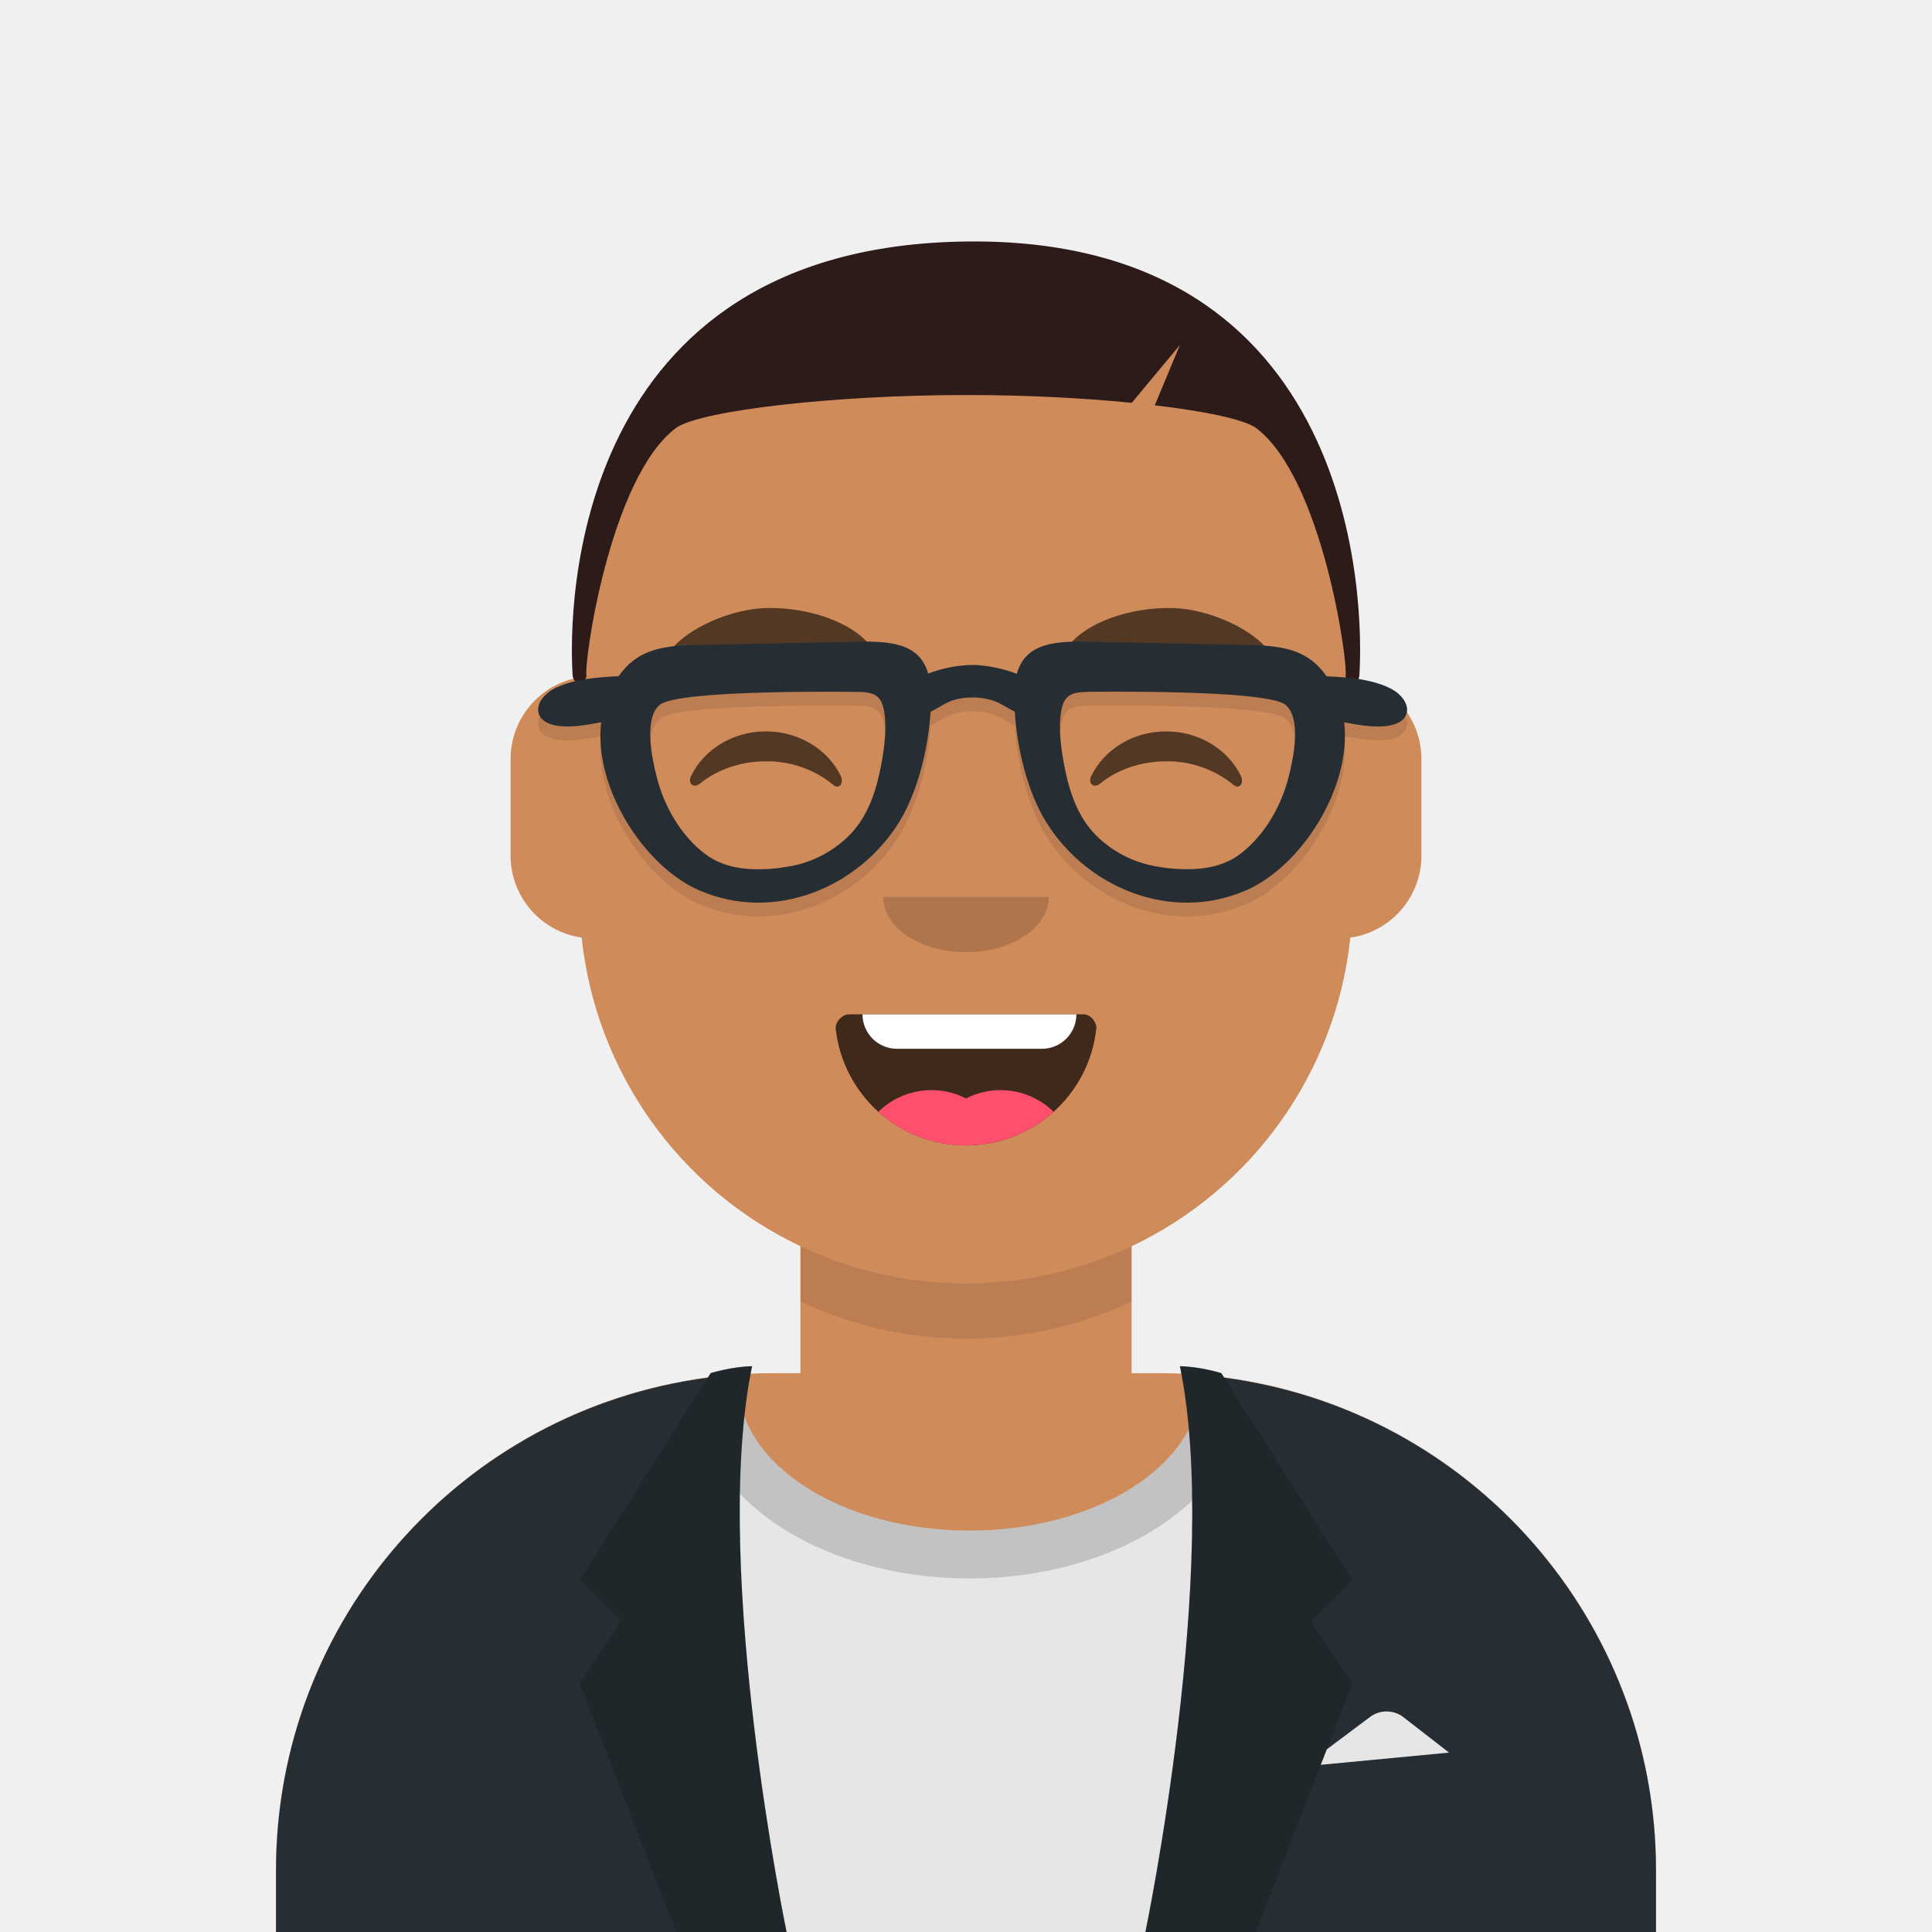
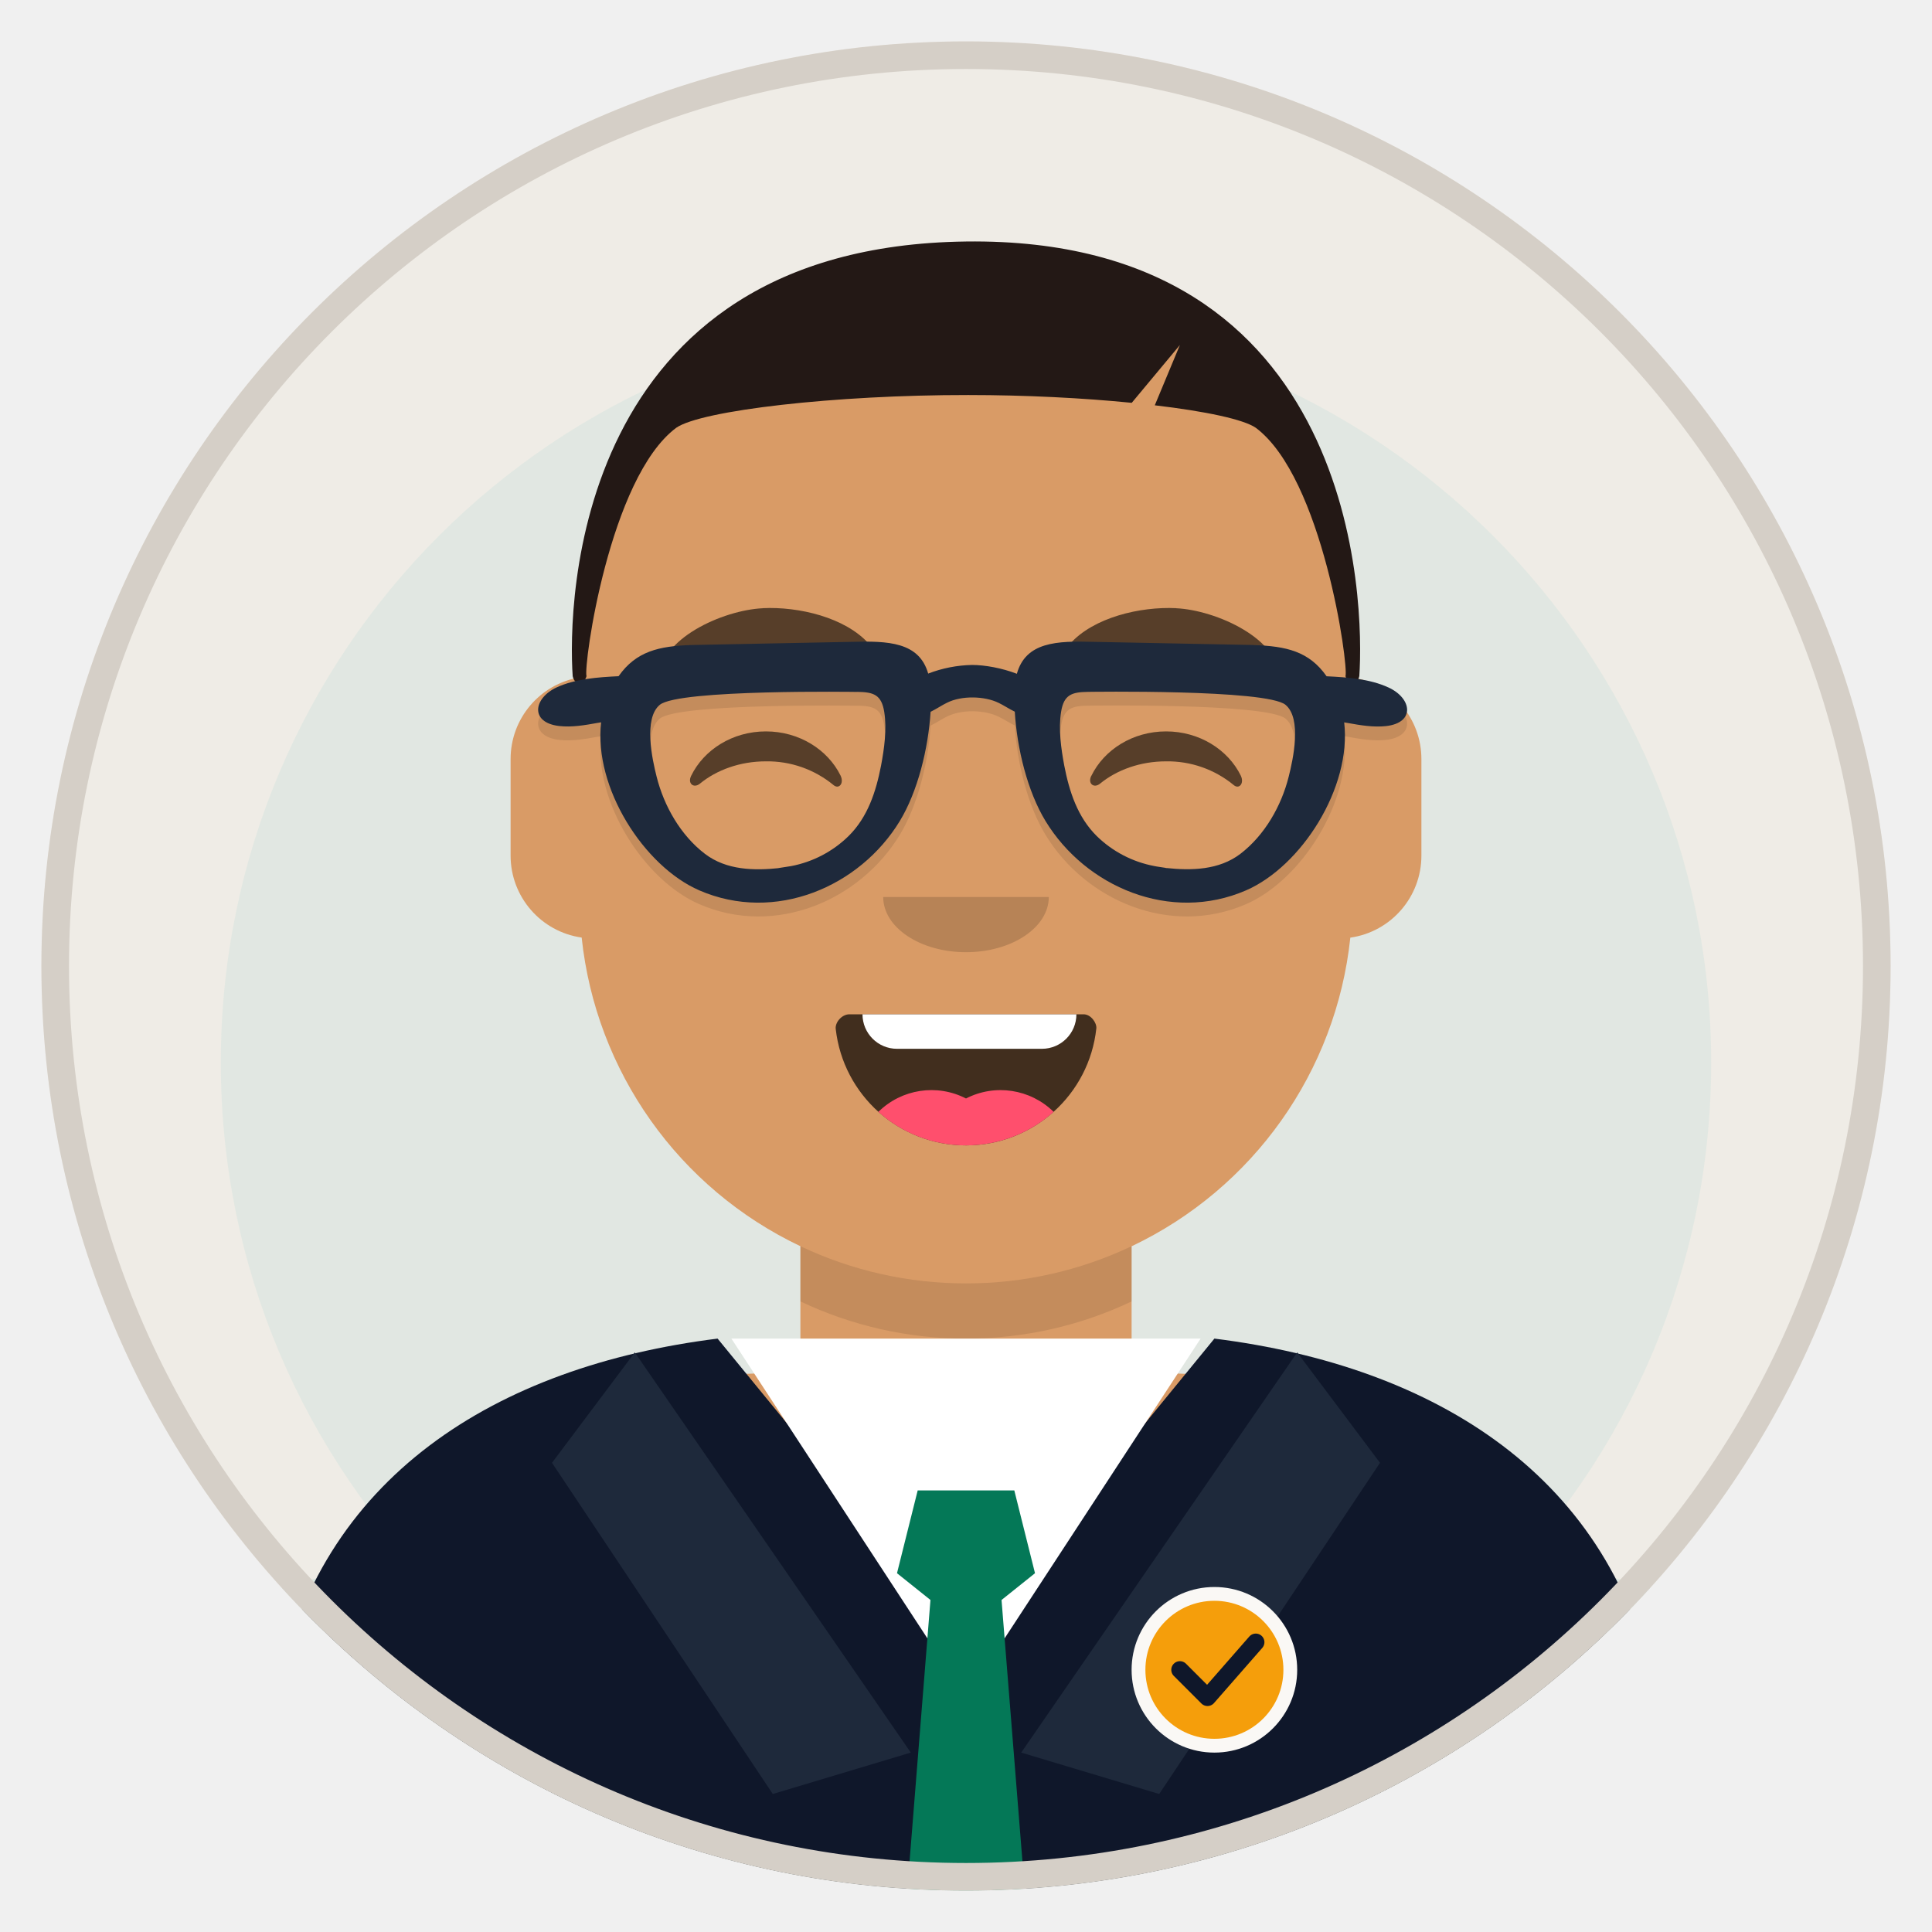
- <svg xmlns="http://www.w3.org/2000/svg" width="128" height="128" viewBox="0 0 280 280" fill="none" shape-rendering="auto">
-   <mask id="viewboxMask">
-     <rect width="280" height="280" rx="0" ry="0" x="0" y="0" fill="#fff" />
-   </mask>
-   <g mask="url(#viewboxMask)">
-     <g transform="translate(8)">
-       <path d="M132 36a56 56 0 0 0-56 56v6.17A12 12 0 0 0 66 110v14a12 12 0 0 0 10.3 11.88 56.04 56.04 0 0 0 31.7 44.73v18.4h-4a72 72 0 0 0-72 72v9h200v-9a72 72 0 0 0-72-72h-4v-18.39a56.04 56.04 0 0 0 31.7-44.73A12 12 0 0 0 198 124v-14a12 12 0 0 0-10-11.83V92a56 56 0 0 0-56-56Z" fill="#d08b5b" />
-       <path d="M108 180.61v8a55.79 55.79 0 0 0 24 5.39c8.59 0 16.73-1.93 24-5.39v-8a55.79 55.79 0 0 1-24 5.39 55.79 55.79 0 0 1-24-5.39Z" fill="#000" fill-opacity=".1" />
-       <g transform="translate(0 170)">
-         <path d="M132.5 51.83c18.5 0 33.5-9.62 33.5-21.48 0-.36-.01-.7-.04-1.06A72 72 0 0 1 232 101.04V110H32v-8.95a72 72 0 0 1 67.05-71.83c-.03.37-.05.75-.05 1.13 0 11.86 15 21.48 33.5 21.48Z" fill="#E6E6E6" />
-         <path d="M132.5 58.76c21.89 0 39.63-12.05 39.63-26.91 0-.6-.02-1.2-.08-1.8-2-.33-4.03-.59-6.1-.76.04.35.05.7.05 1.06 0 11.86-15 21.48-33.5 21.48S99 42.2 99 30.35c0-.38.02-.76.05-1.13-2.06.14-4.08.36-6.08.67-.07.65-.1 1.3-.1 1.96 0 14.86 17.74 26.91 39.63 26.91Z" fill="#000" fill-opacity=".16" />
-         <path d="M100.78 29.12 101 28c-2.96.05-6 1-6 1l-.42.66A72.01 72.01 0 0 0 32 101.06V110h74s-10.7-51.56-5.24-80.8l.02-.08ZM158 110s11-53 5-82c2.96.05 6 1 6 1l.42.66a72.01 72.01 0 0 1 62.58 71.4V110h-74Z" fill="#262e33" />
-         <path d="M101 28c-6 29 5 82 5 82H90L76 74l6-9-6-6 19-30s3.04-.95 6-1ZM163 28c6 29-5 82-5 82h16l14-36-6-9 6-6-19-30s-3.04-.95-6-1Z" fill-rule="evenodd" clip-rule="evenodd" fill="#000" fill-opacity=".15" />
-         <path d="m183.42 85.77.87-2.24 6.27-4.7a4 4 0 0 1 4.85.05l6.6 5.12-18.59 1.77Z" fill="#E6E6E6" />
-       </g>
-       <g transform="translate(78 134)">
-         <path fill-rule="evenodd" clip-rule="evenodd" d="M35.12 15.13a19 19 0 0 0 37.77-.09c.08-.77-.77-2.04-1.85-2.04H37.1C36 13 35 14.18 35.12 15.13Z" fill="#000" fill-opacity=".7" />
-         <path d="M70 13H39a5 5 0 0 0 5 5h21a5 5 0 0 0 5-5Z" fill="#fff" />
-         <path d="M66.7 27.14A10.96 10.96 0 0 0 54 25.2a10.95 10.95 0 0 0-12.7 1.94A18.93 18.93 0 0 0 54 32c4.88 0 9.33-1.84 12.7-4.86Z" fill="#FF4F6D" />
-       </g>
-       <g transform="translate(104 122)">
-         <path fill-rule="evenodd" clip-rule="evenodd" d="M16 8c0 4.42 5.37 8 12 8s12-3.58 12-8" fill="#000" fill-opacity=".16" />
-       </g>
-       <g transform="translate(76 90)">
-         <path d="M16.16 22.45c1.85-3.8 6-6.45 10.84-6.45 4.81 0 8.96 2.63 10.82 6.4.55 1.13-.24 2.05-1.03 1.37a15.05 15.05 0 0 0-9.8-3.43c-3.73 0-7.12 1.24-9.55 3.23-.9.73-1.82-.01-1.28-1.12ZM74.16 22.45c1.85-3.8 6-6.45 10.84-6.45 4.81 0 8.96 2.63 10.82 6.4.55 1.13-.24 2.05-1.03 1.37a15.05 15.05 0 0 0-9.8-3.43c-3.74 0-7.13 1.24-9.56 3.23-.9.73-1.82-.01-1.28-1.12Z" fill-rule="evenodd" clip-rule="evenodd" fill="#000" fill-opacity=".6" />
-       </g>
-       <g transform="translate(76 82)">
-         <path d="M26.55 6.15c-5.8.27-15.2 4.49-14.96 10.34.01.18.3.27.43.12 2.76-2.96 22.32-5.95 29.2-4.36.64.14 1.12-.48.72-.93-3.43-3.85-10.2-5.43-15.4-5.18ZM86.45 6.15c5.8.27 15.2 4.49 14.96 10.34-.01.18-.3.27-.43.12-2.76-2.96-22.32-5.95-29.2-4.36-.64.14-1.12-.48-.72-.93 3.43-3.85 10.2-5.43 15.4-5.18Z" fill-rule="evenodd" clip-rule="evenodd" fill="#000" fill-opacity=".6" />
-       </g>
-       <g transform="translate(-1)">
-         <path d="M78 98c-.33 1.22-1.65 1.49-2 0-.72-10.3 0-62.27 57-63 57-.73 57.72 52.7 57 63-.35 1.49-1.67 1.22-2 0 .46-1.55-3.3-28.75-13-36-1.76-1.22-7.25-2.39-14.64-3.26L164 50l-6.98 8.38c-7.03-.7-15.36-1.13-23.7-1.13C114 57.23 94.61 59.48 91 62c-9.7 7.25-13.46 34.45-13 36Z" fill="#2c1b18" />
-       </g>
-       <g transform="translate(49 72)" />
-       <g transform="translate(62 42)">
-         <g fill-rule="evenodd" clip-rule="evenodd">
-           <path d="M111.71 53.49c4.67.16 8 .88 10.55 4.52 3.01.15 6.25.37 8.98 1.63 3.39 1.56 3.9 5.1-.36 5.59-1.86.2-3.72-.12-5.55-.45l-.19-.03-.33-.06c1.1 9.46-6.21 20.87-14.23 24.35C99.6 93.8 87.34 88.53 81.53 79c-2.62-4.3-4.14-10.51-4.46-15.86-.42-.2-.83-.44-1.23-.67-.38-.22-.76-.44-1.12-.61-2-.98-5.34-1.1-7.5 0-.35.17-.7.37-1.05.58-.42.25-.86.5-1.3.72C64.53 68.5 63.01 74.7 60.4 79c-5.8 9.53-18.07 14.8-29.05 10.04-8.02-3.48-15.33-14.89-14.23-24.35l-.33.06-.2.03c-1.83.33-3.7.66-5.55.45-4.27-.5-3.74-4.03-.36-5.6 2.72-1.25 5.96-1.47 8.97-1.62 2.55-3.63 5.88-4.36 10.55-4.52l23.29-.46c5.19-.14 9.72 0 11.03 4.6a18.7 18.7 0 0 1 6.35-1.25c1.86 0 4.35.45 6.5 1.28 1.3-4.64 5.83-4.77 11.03-4.63l23.3.46Zm-24.03 6.78c-2.37.03-3.5.42-3.9 2.9-.4 2.5 0 5.31.46 7.78.73 3.77 1.92 7.46 4.71 10.22a16.24 16.24 0 0 0 8.32 4.34c.11.03.54.1.96.16.63.1 1.23.18.71.13l-.1-.01h-.06a47.08 47.08 0 0 1 .16 0c3.73.4 7.72.32 10.82-2.04 3.53-2.7 5.95-6.95 7.01-11.2.63-2.48 1.93-8.42-.46-10.4-2.73-2.28-28.63-1.88-28.63-1.88Zm-33.43 0c2.37.03 3.5.42 3.9 2.9.4 2.5 0 5.32-.46 7.78-.73 3.77-1.92 7.46-4.71 10.22a16.23 16.23 0 0 1-8.32 4.35l-.96.15c-.64.1-1.26.19-.68.13-3.73.4-7.74.32-10.85-2.05-3.53-2.69-5.95-6.95-7.01-11.2-.63-2.48-1.93-8.42.46-10.4 2.73-2.28 28.63-1.87 28.63-1.87Zm-10.93 25.5Z" fill="#000" fill-opacity=".1" />
-           <path d="M111.71 51.49c4.67.16 8 .88 10.55 4.52 3.01.15 6.25.37 8.98 1.63 3.39 1.56 3.9 5.1-.36 5.59-1.86.2-3.72-.12-5.55-.45l-.19-.03-.33-.06c1.1 9.46-6.21 20.87-14.23 24.35C99.6 91.8 87.34 86.53 81.53 77c-2.62-4.3-4.14-10.51-4.46-15.86-.42-.2-.83-.44-1.23-.67-.38-.22-.76-.44-1.12-.61-2-.98-5.34-1.1-7.5 0-.35.17-.7.37-1.05.58-.42.25-.86.5-1.3.72C64.53 66.5 63.01 72.7 60.4 77c-5.8 9.53-18.07 14.8-29.05 10.04-8.02-3.48-15.33-14.89-14.23-24.35-.11 0-.22.03-.33.05l-.2.03c-1.83.33-3.7.66-5.55.45-4.27-.5-3.74-4.03-.36-5.6 2.72-1.25 5.96-1.47 8.97-1.62 2.55-3.63 5.88-4.36 10.55-4.52l23.29-.46c5.19-.14 9.72 0 11.03 4.6a18.7 18.7 0 0 1 6.35-1.25c1.86 0 4.35.45 6.5 1.28 1.3-4.64 5.83-4.77 11.03-4.63l23.3.46Zm-24.03 6.78c-2.37.03-3.5.42-3.9 2.9-.4 2.5 0 5.31.46 7.78.73 3.77 1.92 7.46 4.71 10.22a16.24 16.24 0 0 0 8.32 4.34c.11.03.54.1.96.16.63.1 1.23.18.71.13l-.1-.01h-.06a47.08 47.08 0 0 1 .16 0c3.73.4 7.72.32 10.82-2.04 3.53-2.7 5.95-6.95 7.01-11.2.63-2.48 1.93-8.42-.46-10.4-2.73-2.28-28.63-1.88-28.63-1.88Zm-33.43 0c2.37.03 3.5.42 3.9 2.9.4 2.5 0 5.32-.46 7.78-.73 3.77-1.92 7.46-4.71 10.22a16.23 16.23 0 0 1-8.32 4.35l-.96.15c-.64.1-1.26.19-.68.13-3.73.4-7.74.32-10.85-2.05-3.53-2.69-5.95-6.95-7.01-11.2-.63-2.48-1.93-8.42.46-10.4 2.73-2.28 28.63-1.87 28.63-1.87Zm-10.93 25.5Z" fill="#262e33" />
+ <svg xmlns="http://www.w3.org/2000/svg" viewBox="0 0 280 280" width="128" height="128" fill="none">
+   <defs>
+     <clipPath id="avatarClip">
+       <circle cx="140" cy="140" r="134" />
+     </clipPath>
+   </defs>
+   <g clip-path="url(#avatarClip)">
+     <circle cx="140" cy="140" r="134" fill="#EFECE6" />
+     <circle cx="140" cy="154" r="108" fill="#D6E4DE" opacity="0.55" />
+     <path d="M22 236 Q140 196 258 236 L258 280 L22 280 Z" fill="#D6E4DE" opacity="0.75" />
+     <mask id="viewboxMask">
+       <rect width="280" height="280" rx="0" ry="0" x="0" y="0" fill="#fff" />
+     </mask>
+     <g mask="url(#viewboxMask)">
+       <g transform="translate(8)">
+         <path d="M132 36a56 56 0 0 0-56 56v6.17A12 12 0 0 0 66 110v14a12 12 0 0 0 10.3 11.88 56.04 56.04 0 0 0 31.7 44.73v18.4h-4a72 72 0 0 0-72 72v9h200v-9a72 72 0 0 0-72-72h-4v-18.39a56.04 56.04 0 0 0 31.7-44.73A12 12 0 0 0 198 124v-14a12 12 0 0 0-10-11.83V92a56 56 0 0 0-56-56Z" fill="#d99b66" />
+         <path d="M108 180.61v8a55.79 55.79 0 0 0 24 5.39c8.59 0 16.73-1.93 24-5.39v-8a55.79 55.79 0 0 1-24 5.39 55.79 55.79 0 0 1-24-5.39Z" fill="#000" fill-opacity=".1" />
+         <g>
+           <path d="M28 280 L32 246 C38 214 64 198 96 194 L132 238 L168 194 C200 198 226 214 232 246 L236 280 Z" fill="#0F172A" />
+           <polygon points="98,194 132,246 166,194" fill="#FFFFFF" />
+           <polygon points="125,216 139,216 142,228 132,236 122,228" fill="#047857" />
+           <polygon points="127,230 137,230 141,280 123,280" fill="#047857" />
+           <path d="M84 196 L124 254 L104 260 L72 212 Z" fill="#1E293B" />
+           <path d="M180 196 L140 254 L160 260 L192 212 Z" fill="#1E293B" />
+         </g>
+         <g transform="translate(78 134)">
+           <path fill-rule="evenodd" clip-rule="evenodd" d="M35.12 15.13a19 19 0 0 0 37.77-.09c.08-.77-.77-2.04-1.85-2.04H37.1C36 13 35 14.18 35.12 15.13Z" fill="#000" fill-opacity=".7" />
+           <path d="M70 13H39a5 5 0 0 0 5 5h21a5 5 0 0 0 5-5Z" fill="#fff" />
+           <path d="M66.7 27.14A10.96 10.96 0 0 0 54 25.2a10.95 10.95 0 0 0-12.7 1.94A18.93 18.93 0 0 0 54 32c4.88 0 9.33-1.84 12.7-4.86Z" fill="#FF4F6D" />
+         </g>
+         <g transform="translate(104 122)">
+           <path fill-rule="evenodd" clip-rule="evenodd" d="M16 8c0 4.42 5.37 8 12 8s12-3.58 12-8" fill="#000" fill-opacity=".16" />
+         </g>
+         <g transform="translate(76 90)">
+           <path d="M16.16 22.45c1.85-3.8 6-6.45 10.84-6.45 4.81 0 8.96 2.63 10.82 6.4.55 1.13-.24 2.05-1.03 1.37a15.05 15.05 0 0 0-9.8-3.43c-3.73 0-7.12 1.24-9.55 3.23-.9.73-1.82-.01-1.28-1.12ZM74.16 22.45c1.85-3.8 6-6.45 10.84-6.45 4.81 0 8.96 2.63 10.82 6.4.55 1.13-.24 2.05-1.03 1.37a15.05 15.05 0 0 0-9.8-3.43c-3.74 0-7.13 1.24-9.56 3.23-.9.73-1.82-.01-1.28-1.12Z" fill-rule="evenodd" clip-rule="evenodd" fill="#000" fill-opacity=".6" />
+         </g>
+         <g transform="translate(76 82)">
+           <path d="M26.55 6.15c-5.8.27-15.2 4.49-14.96 10.34.01.18.3.27.43.12 2.76-2.96 22.32-5.95 29.2-4.36.64.14 1.12-.48.72-.93-3.43-3.85-10.2-5.43-15.4-5.18ZM86.45 6.15c5.8.27 15.2 4.49 14.96 10.34-.01.18-.3.27-.43.12-2.76-2.96-22.32-5.95-29.2-4.36-.64.14-1.12-.48-.72-.93 3.43-3.85 10.2-5.43 15.4-5.18Z" fill-rule="evenodd" clip-rule="evenodd" fill="#000" fill-opacity=".6" />
+         </g>
+         <g transform="translate(-1)">
+           <path d="M78 98c-.33 1.22-1.65 1.49-2 0-.72-10.3 0-62.27 57-63 57-.73 57.72 52.7 57 63-.35 1.49-1.67 1.22-2 0 .46-1.55-3.3-28.75-13-36-1.76-1.22-7.25-2.39-14.64-3.26L164 50l-6.98 8.38c-7.03-.7-15.36-1.13-23.7-1.13C114 57.23 94.61 59.48 91 62c-9.7 7.25-13.46 34.45-13 36Z" fill="#231815" />
+         </g>
+         <g transform="translate(49 72)" />
+         <g transform="translate(62 42)">
+           <g fill-rule="evenodd" clip-rule="evenodd">
+             <path d="M111.71 53.49c4.67.16 8 .88 10.55 4.52 3.01.15 6.25.37 8.98 1.63 3.39 1.56 3.9 5.1-.36 5.59-1.86.2-3.72-.12-5.55-.45l-.19-.03-.33-.06c1.1 9.46-6.21 20.87-14.23 24.35C99.6 93.8 87.34 88.53 81.53 79c-2.62-4.3-4.14-10.51-4.46-15.86-.42-.2-.83-.44-1.23-.67-.38-.22-.76-.44-1.12-.61-2-.98-5.34-1.1-7.5 0-.35.17-.7.37-1.05.58-.42.25-.86.5-1.3.72C64.53 68.5 63.01 74.7 60.4 79c-5.8 9.53-18.07 14.8-29.05 10.04-8.02-3.48-15.33-14.89-14.23-24.35l-.33.06-.2.03c-1.83.33-3.7.66-5.55.45-4.27-.5-3.74-4.03-.36-5.6 2.72-1.25 5.96-1.47 8.97-1.62 2.55-3.63 5.88-4.36 10.55-4.52l23.29-.46c5.19-.14 9.72 0 11.03 4.6a18.7 18.7 0 0 1 6.35-1.25c1.86 0 4.35.45 6.5 1.28 1.3-4.64 5.83-4.77 11.03-4.63l23.3.46Zm-24.03 6.78c-2.37.03-3.5.42-3.9 2.9-.4 2.5 0 5.31.46 7.78.73 3.77 1.92 7.46 4.71 10.22a16.24 16.24 0 0 0 8.32 4.34c.11.03.54.1.96.16.63.1 1.23.18.71.13l-.1-.01h-.06a47.08 47.08 0 0 1 .16 0c3.73.4 7.72.32 10.82-2.04 3.53-2.7 5.95-6.95 7.01-11.2.63-2.48 1.93-8.42-.46-10.4-2.73-2.28-28.63-1.88-28.63-1.88Zm-33.43 0c2.37.03 3.5.42 3.9 2.9.4 2.5 0 5.32-.46 7.78-.73 3.77-1.92 7.46-4.71 10.22a16.23 16.23 0 0 1-8.32 4.35l-.96.15c-.64.1-1.26.19-.68.13-3.73.4-7.74.32-10.85-2.05-3.53-2.69-5.95-6.95-7.01-11.2-.63-2.48-1.93-8.42.46-10.4 2.73-2.28 28.63-1.87 28.63-1.87Zm-10.93 25.5Z" fill="#000" fill-opacity=".1" />
+             <path d="M111.71 51.49c4.67.16 8 .88 10.55 4.52 3.01.15 6.25.37 8.98 1.63 3.39 1.56 3.9 5.1-.36 5.59-1.86.2-3.72-.12-5.55-.45l-.19-.03-.33-.06c1.1 9.46-6.21 20.87-14.23 24.35C99.6 91.8 87.34 86.53 81.53 77c-2.62-4.3-4.14-10.51-4.46-15.86-.42-.2-.83-.44-1.23-.67-.38-.22-.76-.44-1.12-.61-2-.98-5.34-1.1-7.5 0-.35.17-.7.37-1.05.58-.42.25-.86.5-1.3.72C64.53 66.5 63.01 72.7 60.4 77c-5.8 9.53-18.07 14.8-29.05 10.04-8.02-3.48-15.33-14.89-14.23-24.35-.11 0-.22.03-.33.05l-.2.03c-1.83.33-3.7.66-5.55.45-4.27-.5-3.74-4.03-.36-5.6 2.72-1.25 5.96-1.47 8.97-1.62 2.55-3.63 5.88-4.36 10.55-4.52l23.29-.46c5.19-.14 9.72 0 11.03 4.6a18.7 18.7 0 0 1 6.35-1.25c1.86 0 4.35.45 6.5 1.28 1.3-4.64 5.83-4.77 11.03-4.63l23.3.46Zm-24.03 6.78c-2.37.03-3.5.42-3.9 2.9-.4 2.5 0 5.31.46 7.78.73 3.77 1.92 7.46 4.71 10.22a16.24 16.24 0 0 0 8.32 4.34c.11.03.54.1.96.16.63.1 1.23.18.71.13l-.1-.01h-.06a47.08 47.08 0 0 1 .16 0c3.73.4 7.72.32 10.82-2.04 3.53-2.7 5.95-6.95 7.01-11.2.63-2.48 1.93-8.42-.46-10.4-2.73-2.28-28.63-1.88-28.63-1.88Zm-33.43 0c2.37.03 3.5.42 3.9 2.9.4 2.5 0 5.32-.46 7.78-.73 3.77-1.92 7.46-4.71 10.22a16.23 16.23 0 0 1-8.32 4.35l-.96.15c-.64.1-1.26.19-.68.13-3.73.4-7.74.32-10.85-2.05-3.53-2.69-5.95-6.95-7.01-11.2-.63-2.48-1.93-8.42.46-10.4 2.73-2.28 28.63-1.87 28.63-1.87Zm-10.93 25.5Z" fill="#1e293b" />
+           </g>
        </g>
      </g>
    </g>
+     <g>
+       <circle cx="176" cy="242" r="11" fill="#F59E0B" stroke="#FAF8F5" stroke-width="2" />
+       <path d="M171 242 L175 246 L182 238" fill="none" stroke="#0F172A" stroke-width="2.5" stroke-linecap="round" stroke-linejoin="round" />
+     </g>
  </g>
+   <circle cx="140" cy="140" r="132" stroke="#D5CFC7" stroke-width="4" />
</svg>
